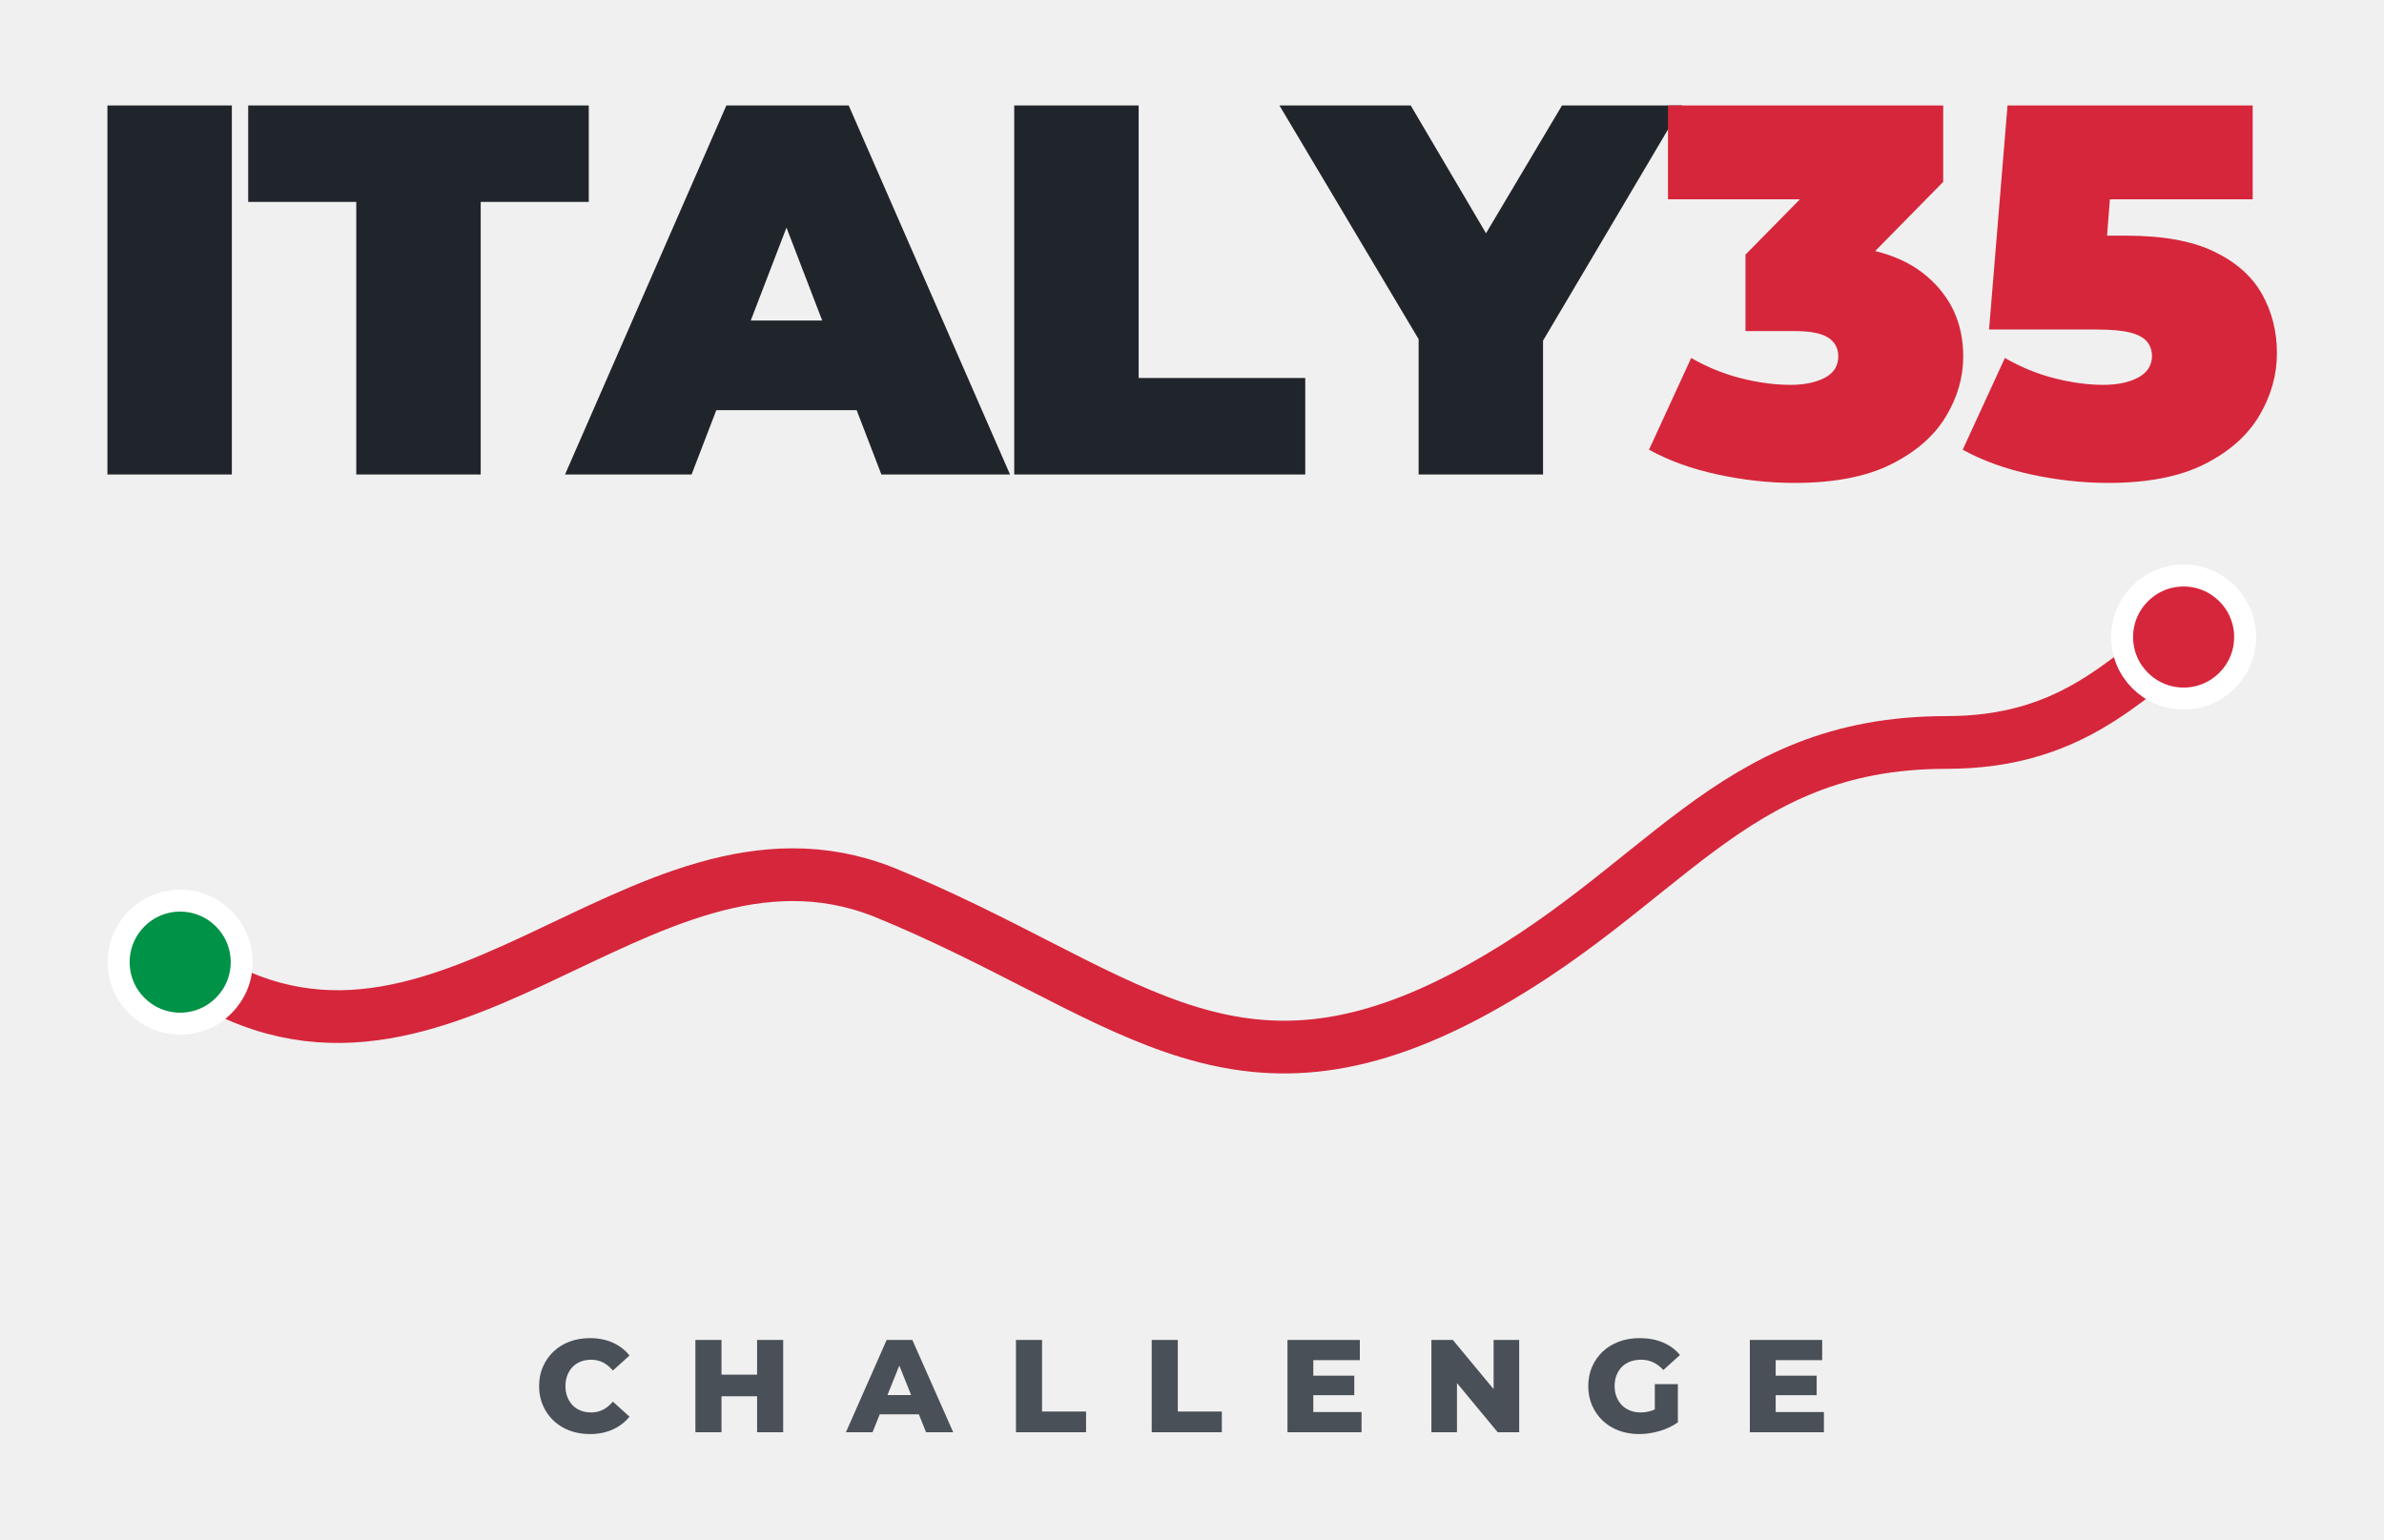
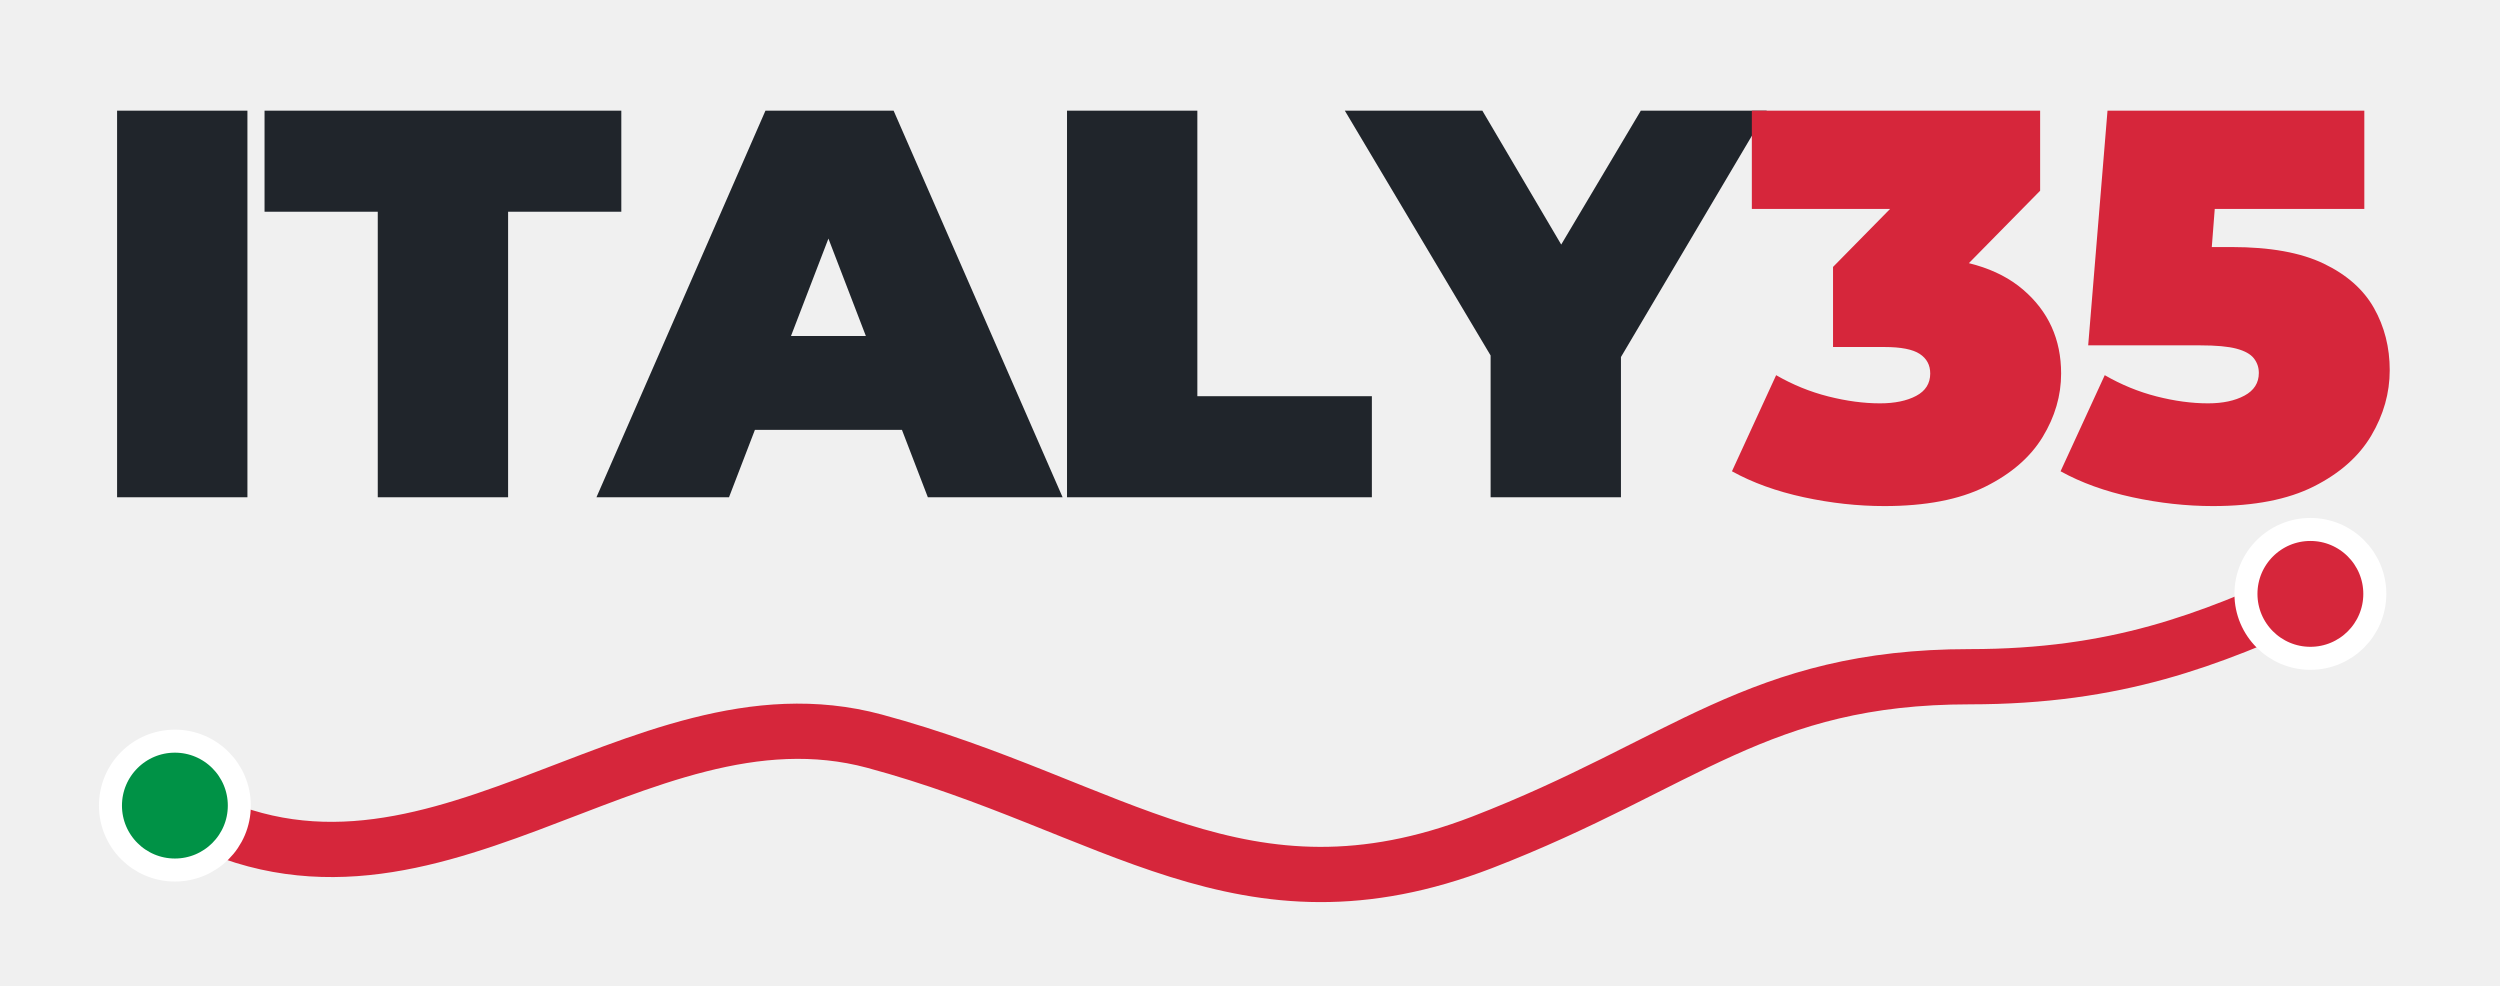
- <svg xmlns="http://www.w3.org/2000/svg" viewBox="51.4 191.0 541.8 350.4" width="542" height="350">
+ <svg xmlns="http://www.w3.org/2000/svg" viewBox="50.0 191.0 543.2 214.0" width="543" height="214">
  <g id="logo">
    <path d="M75.44 299.0V215.0H103.76V299.0Z M132.08 299.0V236.96H107.48V215.0H185V236.96H160.4V299.0Z M179.6 299.0 216.32 215.0H244.16L280.88 299.0H251.6L224.48 228.44H235.52L208.4 299.0ZM201.44 284.36 208.64 263.96H247.28L254.48 284.36Z M281.84 299.0V215.0H310.16V277.04H348.08V299.0Z M373.88 299.0V262.16L380.36 279.08L342.2 215.0H372.08L397.88 258.8H380.48L406.52 215.0H433.88L395.96 279.08L402.2 262.16V299.0Z" fill="#20252b" />
    <path d="M459.44 300.92Q450.8 300.92 441.92 299.0Q433.04 297.08 426.32 293.36L435.92 272.48Q441.32 275.6 447.26 277.1Q453.2 278.6 458.48 278.6Q463.28 278.6 466.34 276.98Q469.4 275.36 469.4 272.12Q469.4 269.36 467.12 267.86Q464.84 266.36 459.44 266.36H448.28V248.96L470.0 226.88L472.52 236.36H430.64V215.0H493.28V232.4L471.56 254.48L458.0 246.8H465.44Q481.28 246.8 489.56 253.88Q497.84 260.96 497.84 272.12Q497.84 279.32 493.82 285.92Q489.8 292.52 481.34 296.72Q472.88 300.92 459.44 300.92Z M530.84 300.92Q522.2 300.92 513.32 299.0Q504.44 297.08 497.72 293.36L507.32 272.48Q512.72 275.6 518.6 277.1Q524.48 278.6 529.76 278.6Q534.56 278.6 537.68 276.92Q540.8 275.24 540.8 272.0Q540.8 270.2 539.72 268.82Q538.64 267.44 535.94 266.72Q533.24 266.0 528.08 266.0H503.72L507.92 215.0H563.72V236.36H517.88L532.16 224.24L529.64 256.76L515.36 244.64H534.92Q547.4 244.64 554.9 248.24Q562.4 251.84 565.82 257.9Q569.24 263.96 569.24 271.4Q569.24 278.84 565.22 285.62Q561.2 292.4 552.74 296.66Q544.28 300.92 530.84 300.92Z" fill="#d6263b" />
-     <path d="M 92 410 C 150 452 196 372 252 394 C 306 416 330 446 384 418 C 430 394 444 360 494 360 C 522 360 534 346 548 336" fill="none" stroke="#d6263b" stroke-width="12" stroke-linecap="round" stroke-linejoin="round" />
-     <circle cx="92" cy="410" r="14" fill="#009246" stroke="#ffffff" stroke-width="5" />
-     <circle cx="548" cy="336" r="14" fill="#d6263b" stroke="#ffffff" stroke-width="5" />
-     <path d="M185.24 517.42Q182.75 517.42 180.635 516.625Q178.52 515.83 176.975 514.36Q175.43 512.89 174.56 510.895Q173.69 508.9 173.69 506.5Q173.69 504.1 174.56 502.105Q175.43 500.11 176.975 498.64Q178.52 497.17 180.635 496.375Q182.75 495.58 185.24 495.58Q188.15 495.58 190.445 496.6Q192.74 497.62 194.27 499.54L190.49 502.96Q189.47 501.76 188.255 501.13Q187.04 500.5 185.54 500.5Q184.25 500.5 183.17 500.92Q182.09 501.34 181.325 502.135Q180.56 502.93 180.125 504.04Q179.69 505.15 179.69 506.5Q179.69 507.85 180.125 508.96Q180.56 510.07 181.325 510.865Q182.09 511.66 183.17 512.08Q184.25 512.5 185.54 512.5Q187.04 512.5 188.255 511.87Q189.47 511.24 190.49 510.04L194.27 513.46Q192.74 515.35 190.445 516.385Q188.15 517.42 185.24 517.42Z M223.31 517.0V496.0H229.25V517.0ZM209.27 517.0V496.0H215.21V517.0ZM214.79 508.81V503.89H223.73V508.81Z M243.53 517.0 252.8 496.0H258.65L267.95 517.0H261.77L254.51 498.91H256.85L249.59 517.0ZM248.6 512.92 250.13 508.54H260.39L261.92 512.92Z M282.23 517.0V496.0H288.17V512.29H298.19V517.0Z M313.13 517.0V496.0H319.07V512.29H329.09V517.0Z M344.03 517.0V496.0H360.5V500.59H349.91V512.41H360.89V517.0ZM349.49 508.57V504.13H359.24V508.57Z M376.79 517.0V496.0H381.68L393.26 509.98H390.95V496.0H396.77V517.0H391.88L380.3 503.02H382.61V517.0Z M424.07 517.42Q421.58 517.42 419.45 516.625Q417.32 515.83 415.775 514.36Q414.23 512.89 413.36 510.895Q412.49 508.9 412.49 506.5Q412.49 504.1 413.36 502.105Q414.23 500.11 415.79 498.64Q417.35 497.17 419.495 496.375Q421.64 495.58 424.19 495.58Q427.16 495.58 429.5 496.57Q431.84 497.56 433.37 499.42L429.59 502.84Q428.51 501.67 427.265 501.085Q426.02 500.5 424.49 500.5Q423.14 500.5 422.03 500.92Q420.92 501.34 420.14 502.135Q419.36 502.93 418.925 504.025Q418.49 505.12 418.49 506.5Q418.49 507.82 418.925 508.93Q419.36 510.04 420.14 510.835Q420.92 511.63 422.015 512.065Q423.11 512.5 424.43 512.5Q425.75 512.5 427.01 512.065Q428.27 511.63 429.56 510.58L432.89 514.75Q431.09 516.04 428.72 516.73Q426.35 517.42 424.07 517.42ZM432.89 514.75 427.64 513.97V506.05H432.89Z M449.27 517.0V496.0H465.74V500.59H455.15V512.41H466.13V517.0ZM454.73 508.57V504.13H464.48V508.57Z" fill="#4a5058" />
+     <path d="M 88 366 C 142 398 188 338 240 352 C 292 366 320 394 372 374 C 416 357 432 338 478 338 C 510 338 530 330 552 320" fill="none" stroke="#d6263b" stroke-width="12" stroke-linecap="round" stroke-linejoin="round" />
+     <circle cx="88" cy="366" r="14" fill="#009246" stroke="#ffffff" stroke-width="5" />
+     <circle cx="552" cy="320" r="14" fill="#d6263b" stroke="#ffffff" stroke-width="5" />
  </g>
</svg>
